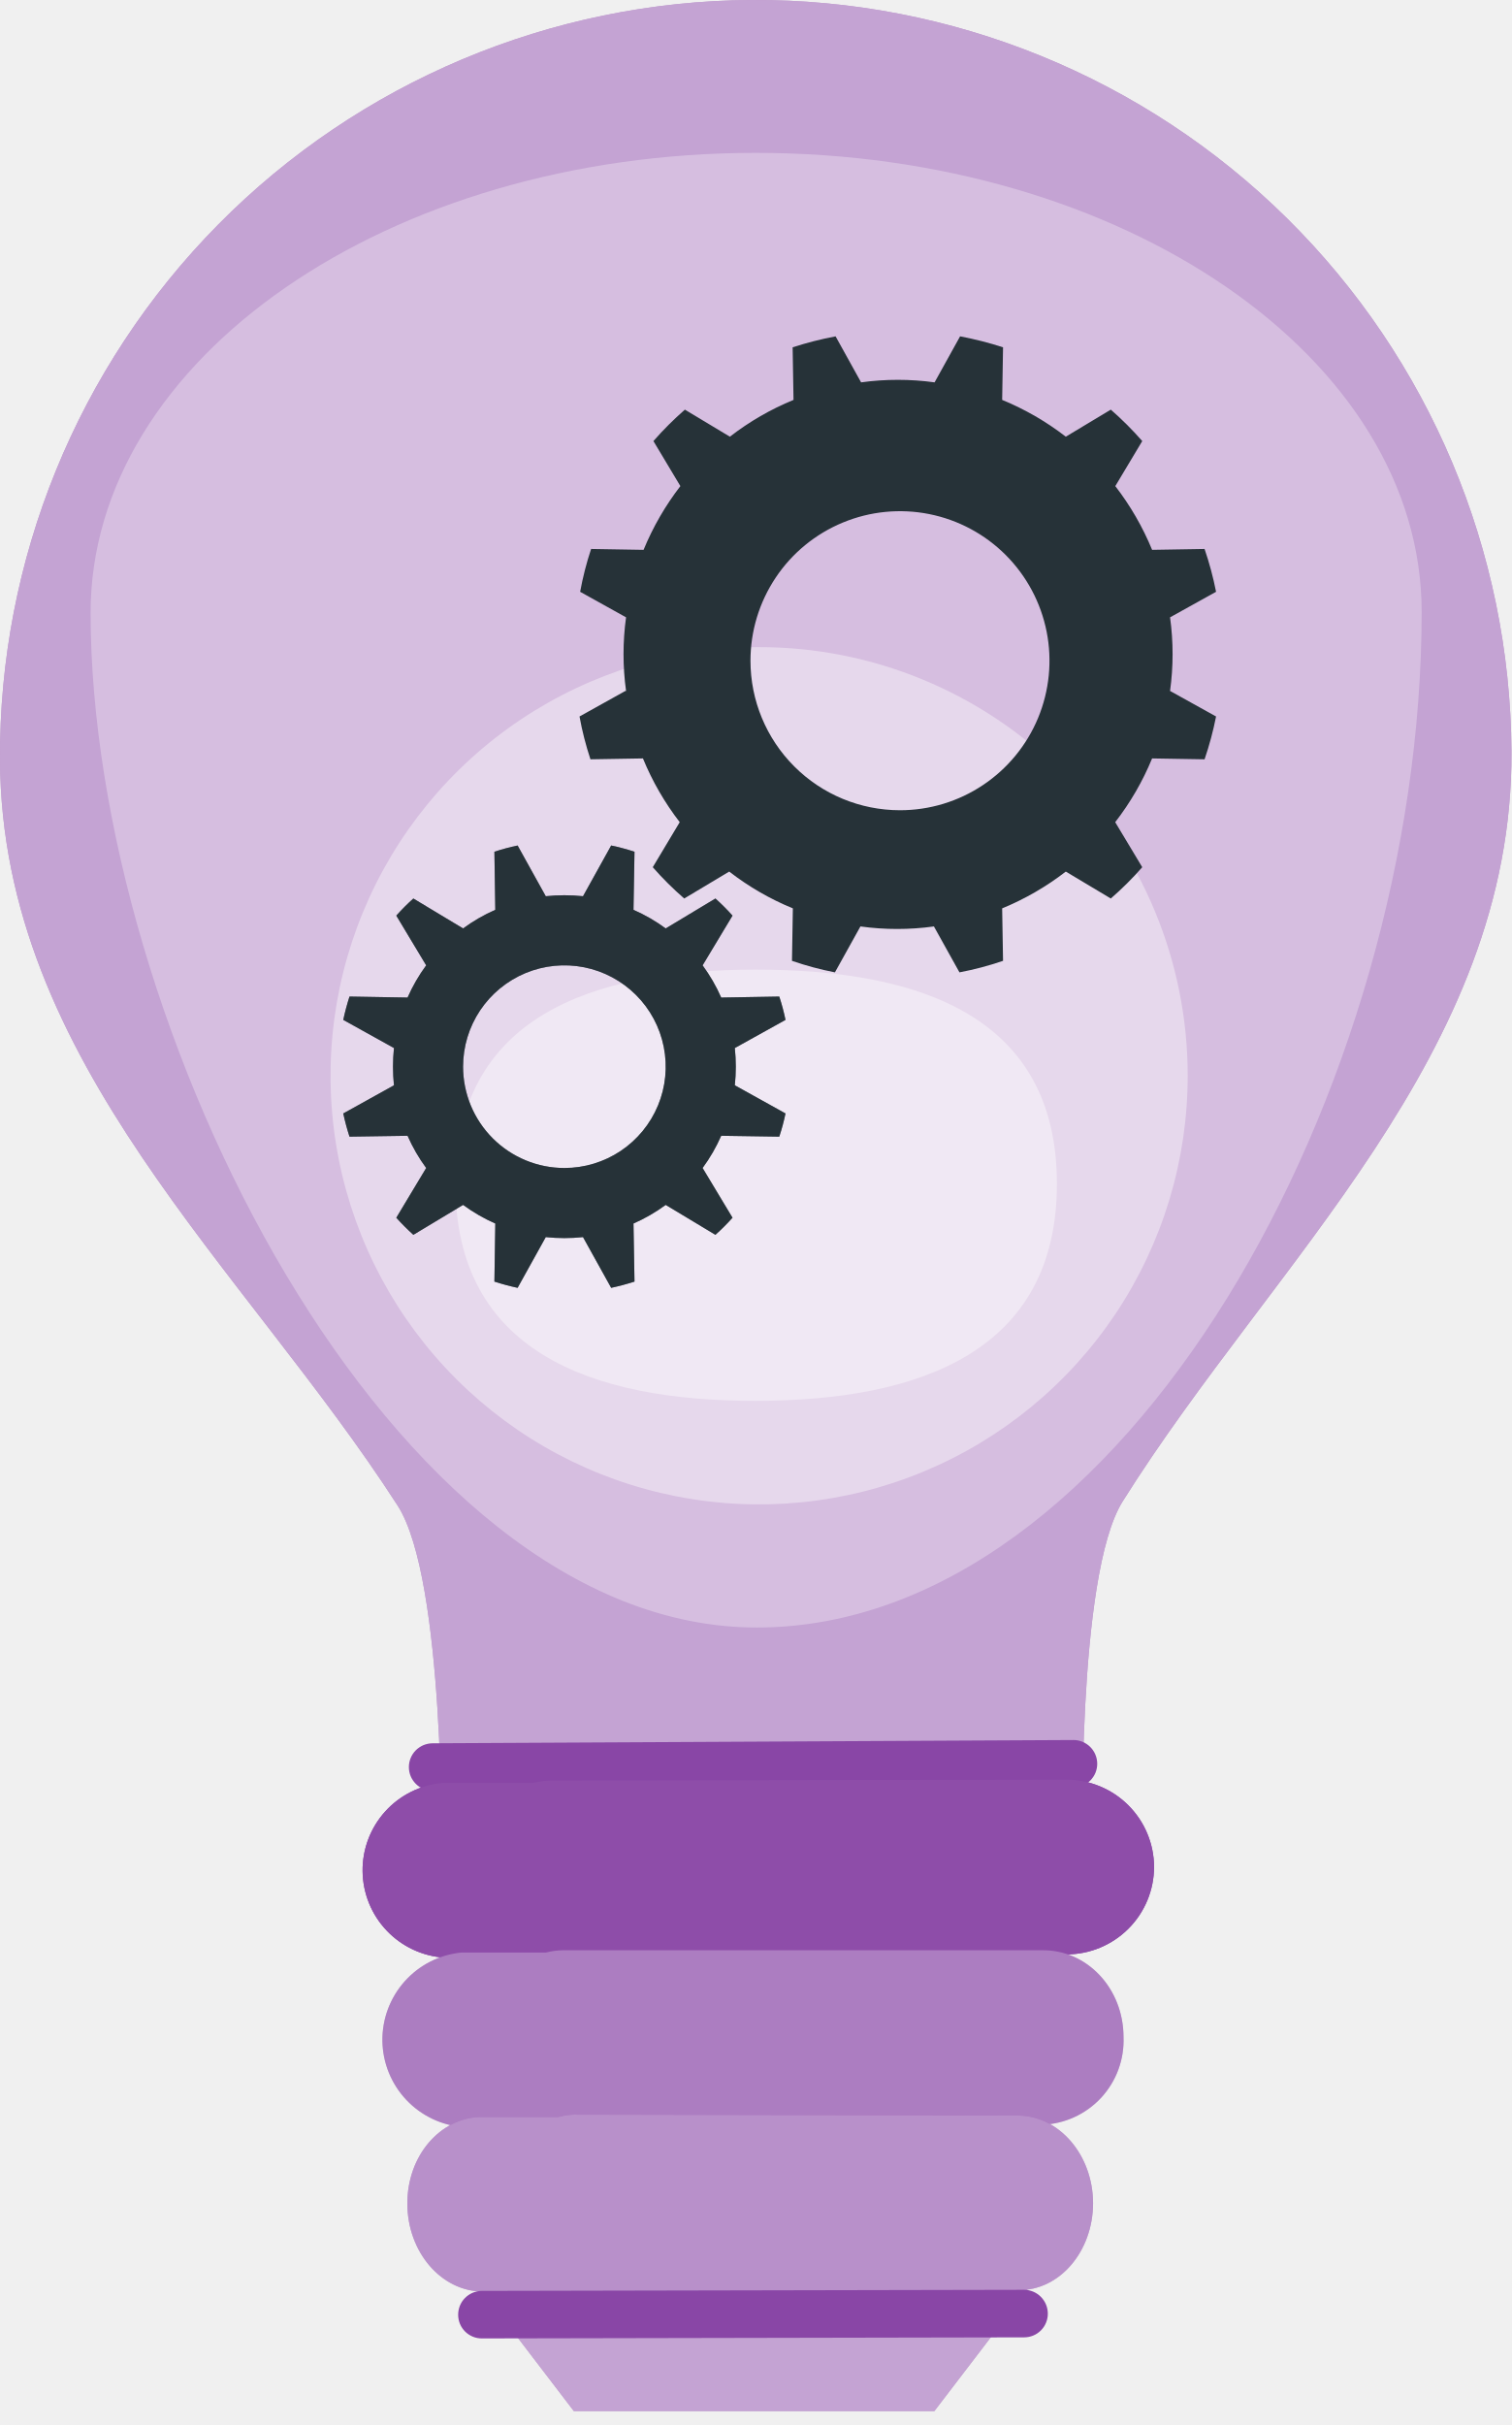
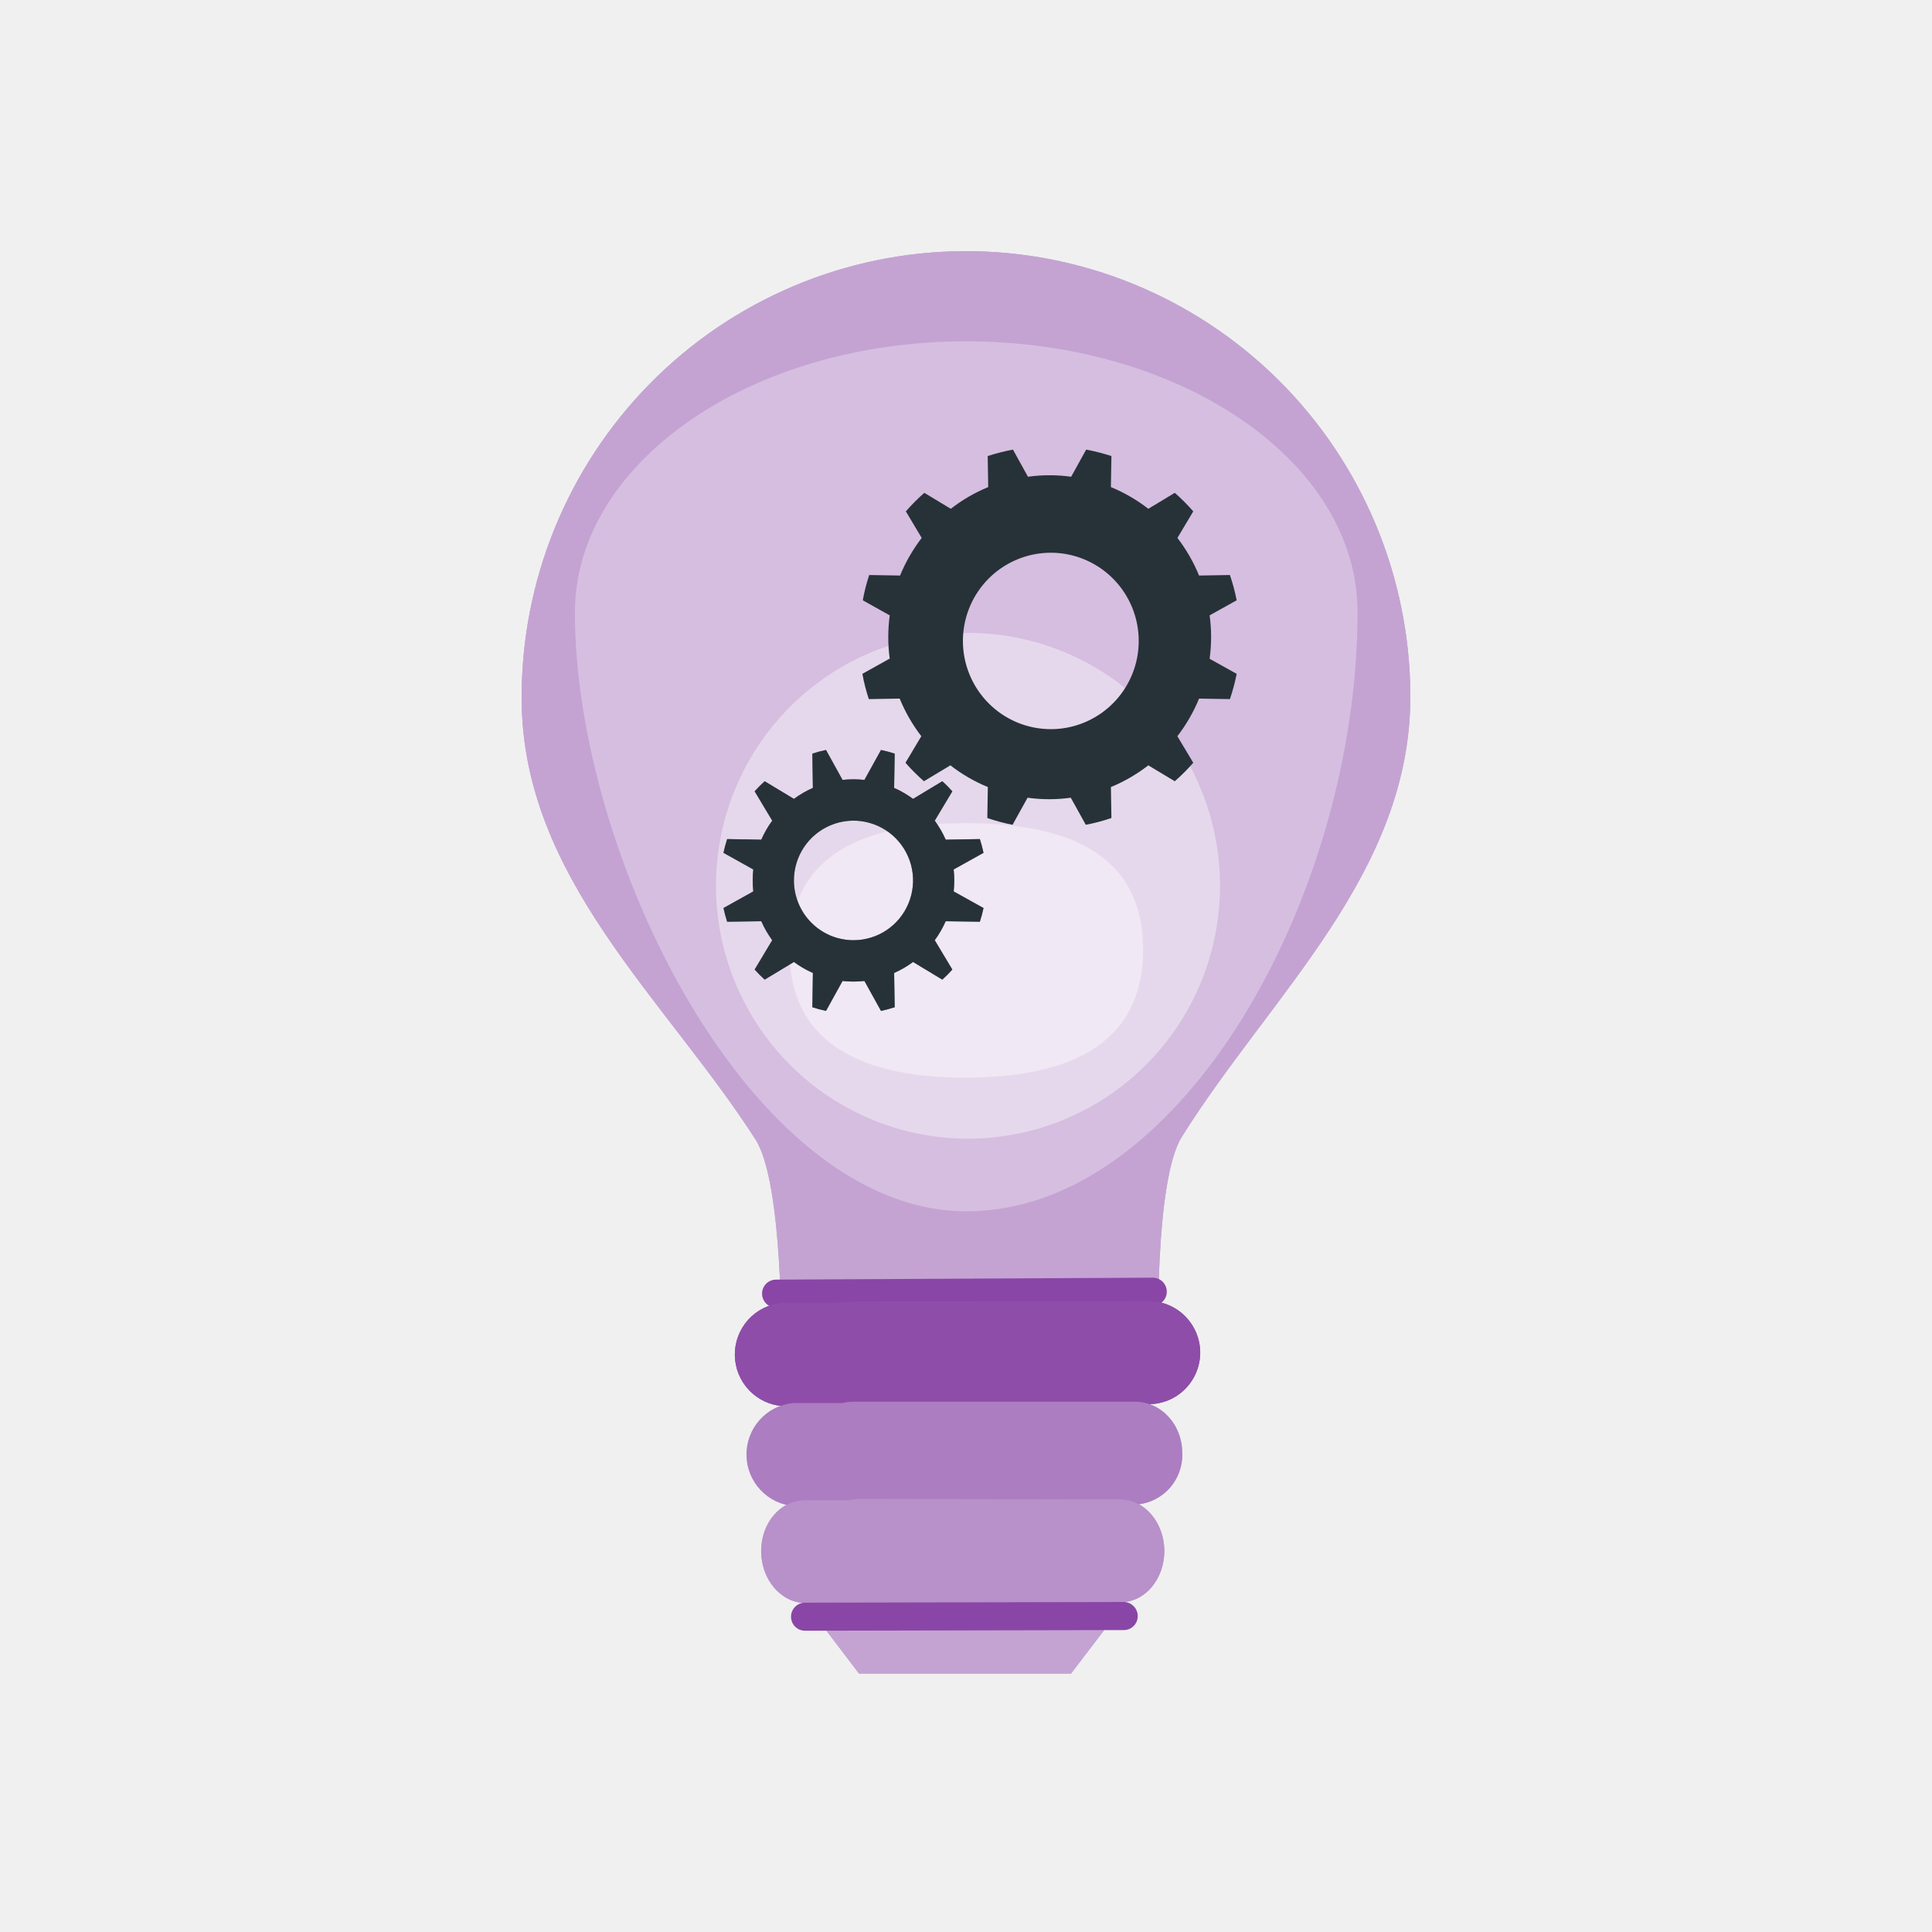
- <svg xmlns="http://www.w3.org/2000/svg" width="48" height="77" viewBox="0 0 48 77" fill="none">
-   <path d="M48 23.859C47.962 17.494 45.398 11.405 40.871 6.93C36.343 2.456 30.224 -0.037 23.859 0C17.494 0.038 11.405 2.602 6.93 7.129C2.456 11.657 -0.037 17.776 0 24.141C0.056 33.758 7.746 40.224 12.63 47.81C14.143 50.158 14.021 58.979 14.021 58.979L34.386 58.86C34.386 58.86 34.17 50.043 35.652 47.675C40.442 40.033 48.055 33.476 48 23.859Z" fill="#8946A6" />
-   <path opacity="0.5" d="M48 23.859C47.962 17.494 45.398 11.405 40.871 6.93C36.343 2.456 30.224 -0.037 23.859 0C17.494 0.038 11.405 2.602 6.93 7.129C2.456 11.657 -0.037 17.776 0 24.141C0.056 33.758 7.746 40.224 12.63 47.81C14.143 50.158 14.021 58.979 14.021 58.979L34.386 58.86C34.386 58.86 34.17 50.043 35.652 47.675C40.442 40.033 48.055 33.476 48 23.859Z" fill="white" />
-   <path opacity="0.3" d="M45.148 19.424C45.148 34.534 35.715 51.667 24.042 51.678C12.369 51.688 2.887 32.548 2.877 19.463C2.877 11.4 12.327 4.854 24 4.854C35.673 4.854 45.141 11.362 45.148 19.424Z" fill="white" />
-   <path opacity="0.4" d="M37.718 34.144C37.721 36.836 36.925 39.469 35.432 41.708C33.938 43.948 31.814 45.695 29.328 46.727C26.842 47.76 24.106 48.032 21.465 47.509C18.824 46.987 16.398 45.693 14.493 43.791C12.587 41.889 11.289 39.465 10.761 36.825C10.234 34.185 10.501 31.448 11.529 28.96C12.557 26.472 14.3 24.345 16.537 22.848C18.775 21.35 21.405 20.55 24.098 20.548C25.885 20.546 27.655 20.896 29.306 21.579C30.958 22.261 32.459 23.262 33.724 24.525C34.989 25.787 35.993 27.287 36.678 28.937C37.363 30.588 37.717 32.357 37.718 34.144Z" fill="white" />
-   <path opacity="0.4" d="M33.565 37.588C33.565 42.868 29.29 44.474 24.011 44.481C18.731 44.488 14.463 42.885 14.463 37.605C14.463 32.325 18.72 30.788 24 30.788C29.28 30.788 33.562 32.308 33.565 37.588Z" fill="white" />
-   <path d="M29.673 76.558H18.223L15.044 72.398H32.855L29.673 76.558Z" fill="#8946A6" />
-   <path opacity="0.5" d="M29.673 76.558H18.223L15.044 72.398H32.855L29.673 76.558Z" fill="white" />
-   <path d="M12.985 56.113C12.984 56.014 13.003 55.915 13.041 55.824C13.078 55.732 13.133 55.648 13.203 55.578C13.273 55.508 13.356 55.452 13.447 55.413C13.539 55.375 13.637 55.355 13.736 55.354L34.087 55.25C34.286 55.249 34.478 55.327 34.62 55.467C34.763 55.608 34.843 55.798 34.845 55.998C34.846 56.097 34.827 56.196 34.79 56.288C34.753 56.379 34.697 56.463 34.627 56.534C34.558 56.604 34.474 56.66 34.383 56.698C34.291 56.736 34.193 56.756 34.094 56.756L13.743 56.864C13.644 56.864 13.546 56.845 13.454 56.808C13.362 56.77 13.278 56.715 13.208 56.645C13.138 56.575 13.082 56.493 13.043 56.401C13.005 56.31 12.985 56.212 12.985 56.113Z" fill="#8946A6" />
-   <path d="M36.65 59.274C36.65 60.012 36.357 60.72 35.835 61.242C35.313 61.764 34.606 62.057 33.868 62.057H31.043C30.837 62.107 30.626 62.133 30.414 62.133L14.115 62.161C13.416 62.115 12.76 61.808 12.278 61.299C11.796 60.791 11.524 60.12 11.515 59.419C11.506 58.719 11.762 58.041 12.231 57.521C12.7 57.001 13.348 56.677 14.045 56.614H16.932C17.118 56.567 17.308 56.541 17.499 56.537H17.562L33.871 56.509C34.606 56.51 35.31 56.801 35.83 57.319C36.351 57.837 36.646 58.54 36.65 59.274Z" fill="#8946A6" />
-   <path d="M36.65 59.274C36.65 60.012 36.357 60.72 35.835 61.242C35.313 61.764 34.606 62.057 33.868 62.057H31.043C30.837 62.107 30.626 62.133 30.414 62.133L14.115 62.161C13.416 62.115 12.76 61.808 12.278 61.299C11.796 60.791 11.524 60.12 11.515 59.419C11.506 58.719 11.762 58.041 12.231 57.521C12.7 57.001 13.348 56.677 14.045 56.614H16.932C17.118 56.567 17.308 56.541 17.499 56.537H17.562L33.871 56.509C34.606 56.51 35.31 56.801 35.83 57.319C36.351 57.837 36.646 58.54 36.65 59.274Z" fill="#8946A6" />
+ <svg xmlns="http://www.w3.org/2000/svg" width="100" height="100" viewBox="0 0 100 100" fill="none">
+   <path d="M73 35.945C72.964 29.824 70.506 23.967 66.168 19.665C61.829 15.362 55.965 12.964 49.865 13C43.765 13.036 37.929 15.502 33.641 19.856C29.353 24.21 26.965 30.095 27 36.216C27.054 45.464 34.424 51.682 39.104 58.978C40.553 61.236 40.437 69.718 40.437 69.718L59.953 69.604C59.953 69.604 59.746 61.125 61.167 58.847C65.757 51.498 73.053 45.193 73 35.945Z" fill="#8946A6" />
+   <path opacity="0.5" d="M73 35.945C72.964 29.824 70.506 23.967 66.168 19.665C61.829 15.362 55.965 12.964 49.865 13C43.765 13.036 37.929 15.502 33.641 19.856C29.353 24.21 26.965 30.095 27 36.216C27.054 45.464 34.424 51.682 39.104 58.978C40.553 61.236 40.437 69.718 40.437 69.718L59.953 69.604C59.953 69.604 59.746 61.125 61.167 58.847C65.757 51.498 73.053 45.193 73 35.945Z" fill="white" />
+   <path opacity="0.3" d="M70.266 31.68C70.266 46.21 61.227 62.687 50.04 62.697C38.853 62.707 29.767 44.3 29.757 31.716C29.757 23.963 38.814 17.668 50 17.668C61.187 17.668 70.26 23.926 70.266 31.68Z" fill="white" />
+   <path opacity="0.4" d="M63.147 45.835C63.149 48.424 62.387 50.956 60.956 53.11C59.524 55.264 57.489 56.943 55.106 57.936C52.724 58.929 50.101 59.191 47.571 58.688C45.04 58.186 42.715 56.941 40.889 55.112C39.063 53.283 37.819 50.952 37.313 48.413C36.808 45.875 37.064 43.243 38.049 40.85C39.034 38.458 40.705 36.412 42.848 34.972C44.992 33.532 47.514 32.762 50.093 32.76C51.806 32.758 53.502 33.095 55.085 33.752C56.668 34.408 58.107 35.37 59.319 36.584C60.531 37.799 61.493 39.241 62.15 40.828C62.806 42.415 63.145 44.117 63.147 45.835Z" fill="white" />
+   <path opacity="0.4" d="M59.167 49.147C59.167 54.225 55.07 55.77 50.01 55.777C44.95 55.783 40.86 54.242 40.86 49.164C40.86 44.086 44.94 42.608 50 42.608C55.06 42.608 59.163 44.07 59.167 49.147Z" fill="white" />
+   <path d="M55.437 86.624H44.463L41.417 82.623H58.486L55.437 86.624Z" fill="#8946A6" />
+   <path opacity="0.5" d="M55.437 86.624H44.463L41.417 82.623H58.486L55.437 86.624Z" fill="white" />
+   <path d="M39.444 66.962C39.443 66.867 39.461 66.772 39.497 66.684C39.533 66.596 39.586 66.515 39.653 66.448C39.72 66.38 39.799 66.326 39.887 66.289C39.975 66.252 40.069 66.233 40.164 66.233L59.667 66.132C59.858 66.132 60.042 66.207 60.178 66.341C60.314 66.476 60.392 66.659 60.393 66.852C60.394 66.947 60.376 67.042 60.34 67.13C60.305 67.218 60.252 67.299 60.185 67.367C60.118 67.434 60.038 67.488 59.95 67.525C59.862 67.562 59.768 67.581 59.673 67.581L40.17 67.684C40.075 67.685 39.981 67.666 39.893 67.63C39.805 67.594 39.725 67.541 39.658 67.474C39.59 67.407 39.537 67.327 39.5 67.239C39.463 67.151 39.444 67.057 39.444 66.962Z" fill="#8946A6" />
+   <path d="M62.123 70.002C62.123 70.712 61.842 71.393 61.342 71.895C60.842 72.397 60.164 72.678 59.456 72.678H56.75C56.553 72.727 56.35 72.752 56.147 72.752L40.527 72.779C39.857 72.735 39.228 72.439 38.767 71.95C38.305 71.461 38.043 70.816 38.035 70.142C38.027 69.469 38.272 68.817 38.721 68.317C39.171 67.816 39.792 67.505 40.46 67.444H43.227C43.404 67.399 43.587 67.374 43.77 67.37H43.83L59.46 67.343C60.164 67.344 60.839 67.624 61.337 68.122C61.836 68.621 62.119 69.296 62.123 70.002Z" fill="#8946A6" />
+   <path d="M62.123 70.002C62.123 70.712 61.842 71.393 61.342 71.895C60.842 72.397 60.164 72.678 59.456 72.678H56.75C56.553 72.727 56.35 72.752 56.147 72.752L40.527 72.779C39.857 72.735 39.228 72.439 38.767 71.95C38.305 71.461 38.043 70.816 38.035 70.142C38.027 69.469 38.272 68.817 38.721 68.317C39.171 67.816 39.792 67.505 40.46 67.444H43.227C43.404 67.399 43.587 67.374 43.77 67.37H43.83L59.46 67.343C60.164 67.344 60.839 67.624 61.337 68.122C61.836 68.621 62.119 69.296 62.123 70.002Z" fill="#8946A6" />
  <g opacity="0.2">
-     <path opacity="0.2" d="M36.65 59.274C36.65 60.012 36.357 60.72 35.835 61.242C35.313 61.764 34.606 62.057 33.868 62.057H31.043C30.837 62.107 30.626 62.133 30.414 62.133L14.115 62.161C13.416 62.115 12.76 61.808 12.278 61.299C11.796 60.791 11.524 60.12 11.515 59.419C11.506 58.719 11.762 58.041 12.231 57.521C12.7 57.001 13.348 56.677 14.045 56.614H16.932C17.118 56.567 17.308 56.541 17.499 56.537H17.562L33.871 56.509C34.606 56.51 35.31 56.801 35.83 57.319C36.351 57.837 36.646 58.54 36.65 59.274Z" fill="white" />
+     <path opacity="0.2" d="M62.123 70.002C62.123 70.712 61.842 71.393 61.342 71.895C60.842 72.397 60.164 72.678 59.456 72.678H56.75C56.553 72.727 56.35 72.752 56.147 72.752L40.527 72.779C39.857 72.735 39.228 72.439 38.767 71.95C38.305 71.461 38.043 70.816 38.035 70.142C38.027 69.469 38.272 68.817 38.721 68.317C39.171 67.816 39.792 67.505 40.46 67.444H43.227C43.404 67.399 43.587 67.374 43.77 67.37H43.83L59.46 67.343C60.164 67.344 60.839 67.624 61.337 68.122C61.836 68.621 62.119 69.296 62.123 70.002Z" fill="white" />
  </g>
-   <path d="M35.68 64.683C35.694 65.035 35.638 65.386 35.516 65.717C35.394 66.047 35.208 66.35 34.969 66.609C34.729 66.868 34.441 67.076 34.121 67.223C33.801 67.37 33.455 67.453 33.102 67.466H30.48C30.288 67.516 30.09 67.542 29.892 67.542H14.727C14.032 67.492 13.381 67.183 12.903 66.676C12.425 66.17 12.154 65.502 12.144 64.805C12.135 64.108 12.387 63.433 12.851 62.913C13.315 62.394 13.957 62.067 14.651 61.998H17.336C17.509 61.954 17.686 61.929 17.864 61.925H33.089C34.518 61.904 35.68 63.135 35.68 64.683Z" fill="#8946A6" />
-   <path opacity="0.3" d="M35.68 64.683C35.694 65.035 35.638 65.386 35.516 65.717C35.394 66.047 35.208 66.35 34.969 66.609C34.729 66.868 34.441 67.076 34.121 67.223C33.801 67.37 33.455 67.453 33.102 67.466H30.48C30.288 67.516 30.09 67.542 29.892 67.542H14.727C14.032 67.492 13.381 67.183 12.903 66.676C12.425 66.17 12.154 65.502 12.144 64.805C12.135 64.108 12.387 63.433 12.851 62.913C13.315 62.394 13.957 62.067 14.651 61.998H17.336C17.509 61.954 17.686 61.929 17.864 61.925H33.089C34.518 61.904 35.68 63.135 35.68 64.683Z" fill="white" />
-   <path d="M34.713 69.952C34.713 71.486 33.652 72.735 32.337 72.718H29.903C29.726 72.769 29.544 72.793 29.36 72.791L15.339 72.763C14.018 72.763 12.943 71.514 12.936 69.98C12.929 68.446 13.979 67.25 15.259 67.219H17.739C17.898 67.175 18.062 67.15 18.226 67.145H18.289L32.313 67.173C33.631 67.173 34.706 68.418 34.713 69.952Z" fill="#8946A6" />
-   <path opacity="0.4" d="M34.713 69.952C34.713 71.486 33.652 72.735 32.337 72.718H29.903C29.726 72.769 29.544 72.793 29.36 72.791L15.339 72.763C14.018 72.763 12.943 71.514 12.936 69.98C12.929 68.446 13.979 67.25 15.259 67.219H17.739C17.898 67.175 18.062 67.15 18.226 67.145H18.289L32.313 67.173C33.631 67.173 34.706 68.418 34.713 69.952Z" fill="white" />
-   <path d="M14.55 73.504C14.549 73.404 14.568 73.306 14.605 73.213C14.642 73.121 14.697 73.037 14.767 72.967C14.837 72.896 14.92 72.84 15.012 72.801C15.103 72.763 15.202 72.742 15.301 72.742L32.522 72.707C32.721 72.708 32.912 72.787 33.053 72.928C33.194 73.069 33.275 73.259 33.276 73.458C33.277 73.558 33.259 73.656 33.221 73.748C33.184 73.84 33.129 73.924 33.059 73.994C32.989 74.065 32.906 74.121 32.814 74.159C32.723 74.197 32.624 74.217 32.525 74.217L15.305 74.251C15.206 74.252 15.108 74.233 15.017 74.196C14.925 74.158 14.842 74.103 14.772 74.034C14.702 73.964 14.646 73.882 14.608 73.791C14.57 73.7 14.55 73.602 14.55 73.504Z" fill="#8946A6" />
-   <path d="M19.861 21.939L18.404 22.75C18.487 23.211 18.604 23.665 18.751 24.11L20.418 24.082C20.715 24.806 21.108 25.486 21.586 26.106L20.73 27.536C21.04 27.89 21.374 28.222 21.729 28.53L23.158 27.675C23.776 28.154 24.456 28.547 25.179 28.843L25.151 30.509C25.597 30.663 26.052 30.785 26.515 30.875L27.325 29.417C28.099 29.524 28.885 29.524 29.659 29.417L30.47 30.875C30.939 30.786 31.402 30.664 31.854 30.509L31.826 28.843C32.549 28.546 33.229 28.153 33.847 27.675L35.276 28.53C35.631 28.222 35.965 27.89 36.275 27.536L35.416 26.106C35.896 25.487 36.29 24.806 36.588 24.082L38.254 24.11C38.406 23.665 38.528 23.211 38.619 22.75L37.158 21.939C37.265 21.164 37.265 20.377 37.158 19.602L38.619 18.791C38.528 18.33 38.406 17.876 38.254 17.431L36.588 17.459C36.29 16.735 35.897 16.055 35.419 15.435L36.275 14.005C35.965 13.65 35.631 13.317 35.276 13.007L33.847 13.866C33.229 13.388 32.549 12.995 31.826 12.698L31.854 11.028C31.407 10.883 30.952 10.767 30.49 10.68L29.68 12.141C28.906 12.034 28.12 12.034 27.346 12.141L26.536 10.68C26.074 10.767 25.619 10.883 25.172 11.028L25.2 12.698C24.477 12.994 23.797 13.387 23.179 13.866L21.75 13.007C21.395 13.317 21.061 13.65 20.751 14.005L21.607 15.435C21.129 16.055 20.736 16.735 20.438 17.459L18.772 17.431C18.624 17.876 18.508 18.331 18.424 18.791L19.882 19.602C19.775 20.377 19.775 21.164 19.882 21.939H19.861ZM23.833 20.979C23.833 20.04 24.112 19.122 24.634 18.341C25.155 17.56 25.897 16.952 26.765 16.593C27.633 16.233 28.587 16.14 29.508 16.323C30.429 16.506 31.275 16.959 31.939 17.623C32.603 18.288 33.055 19.134 33.238 20.055C33.421 20.976 33.326 21.931 32.966 22.799C32.606 23.666 31.997 24.407 31.216 24.928C30.435 25.45 29.517 25.728 28.577 25.727C27.319 25.726 26.112 25.226 25.223 24.335C24.333 23.445 23.833 22.238 23.833 20.979Z" fill="#263238" />
-   <path d="M12.511 34.461L10.901 35.355C10.954 35.604 11.021 35.85 11.099 36.092L12.943 36.064C13.102 36.426 13.3 36.769 13.534 37.087L12.585 38.666C12.756 38.856 12.937 39.037 13.127 39.209L14.706 38.259C15.025 38.493 15.367 38.691 15.729 38.85L15.701 40.694C15.943 40.772 16.189 40.839 16.438 40.892L17.332 39.282C17.725 39.323 18.122 39.323 18.515 39.282L19.409 40.892C19.659 40.839 19.906 40.772 20.15 40.694L20.118 38.85C20.48 38.691 20.823 38.493 21.141 38.259L22.72 39.209C22.911 39.038 23.092 38.857 23.263 38.666L22.313 37.087C22.547 36.769 22.745 36.426 22.904 36.064L24.748 36.092C24.828 35.85 24.894 35.604 24.946 35.355L23.336 34.461C23.378 34.068 23.378 33.671 23.336 33.278L24.946 32.384C24.894 32.134 24.828 31.886 24.748 31.643L22.904 31.675C22.745 31.313 22.547 30.971 22.313 30.652L23.263 29.073C23.092 28.882 22.911 28.701 22.72 28.53L21.141 29.48C20.823 29.246 20.48 29.048 20.118 28.889L20.15 27.045C19.907 26.965 19.659 26.899 19.409 26.847L18.515 28.457C18.122 28.416 17.725 28.416 17.332 28.457L16.438 26.847C16.189 26.899 15.943 26.965 15.701 27.045L15.729 28.889C15.367 29.048 15.025 29.246 14.706 29.48L13.127 28.53C12.936 28.701 12.755 28.882 12.585 29.073L13.534 30.652C13.3 30.971 13.102 31.313 12.943 31.675L11.099 31.643C11.021 31.887 10.954 32.134 10.901 32.384L12.511 33.278C12.47 33.671 12.47 34.068 12.511 34.461ZM14.706 33.87C14.706 33.233 14.895 32.611 15.248 32.082C15.602 31.553 16.105 31.141 16.692 30.897C17.28 30.654 17.927 30.59 18.551 30.714C19.175 30.838 19.749 31.145 20.199 31.595C20.649 32.044 20.955 32.618 21.079 33.242C21.203 33.866 21.14 34.513 20.896 35.101C20.652 35.689 20.24 36.191 19.711 36.545C19.182 36.898 18.56 37.087 17.924 37.087C17.501 37.087 17.083 37.004 16.692 36.842C16.302 36.68 15.947 36.443 15.649 36.145C15.35 35.846 15.113 35.491 14.951 35.101C14.79 34.71 14.706 34.292 14.706 33.87Z" fill="#263238" />
-   <path opacity="0.5" d="M12.511 34.461L10.901 35.355C10.954 35.604 11.021 35.85 11.099 36.092L12.943 36.064C13.102 36.426 13.3 36.769 13.534 37.087L12.585 38.666C12.756 38.856 12.937 39.037 13.127 39.209L14.706 38.259C15.025 38.493 15.367 38.691 15.729 38.85L15.701 40.694C15.943 40.772 16.189 40.839 16.438 40.892L17.332 39.282C17.725 39.323 18.122 39.323 18.515 39.282L19.409 40.892C19.659 40.839 19.906 40.772 20.15 40.694L20.118 38.85C20.48 38.691 20.823 38.493 21.141 38.259L22.72 39.209C22.911 39.038 23.092 38.857 23.263 38.666L22.313 37.087C22.547 36.769 22.745 36.426 22.904 36.064L24.748 36.092C24.828 35.85 24.894 35.604 24.946 35.355L23.336 34.461C23.378 34.068 23.378 33.671 23.336 33.278L24.946 32.384C24.894 32.134 24.828 31.886 24.748 31.643L22.904 31.675C22.745 31.313 22.547 30.971 22.313 30.652L23.263 29.073C23.092 28.882 22.911 28.701 22.72 28.53L21.141 29.48C20.823 29.246 20.48 29.048 20.118 28.889L20.15 27.045C19.907 26.965 19.659 26.899 19.409 26.847L18.515 28.457C18.122 28.416 17.725 28.416 17.332 28.457L16.438 26.847C16.189 26.899 15.943 26.965 15.701 27.045L15.729 28.889C15.367 29.048 15.025 29.246 14.706 29.48L13.127 28.53C12.936 28.701 12.755 28.882 12.585 29.073L13.534 30.652C13.3 30.971 13.102 31.313 12.943 31.675L11.099 31.643C11.021 31.887 10.954 32.134 10.901 32.384L12.511 33.278C12.47 33.671 12.47 34.068 12.511 34.461ZM14.706 33.87C14.706 33.233 14.895 32.611 15.248 32.082C15.602 31.553 16.105 31.141 16.692 30.897C17.28 30.654 17.927 30.59 18.551 30.714C19.175 30.838 19.749 31.145 20.199 31.595C20.649 32.044 20.955 32.618 21.079 33.242C21.203 33.866 21.14 34.513 20.896 35.101C20.652 35.689 20.24 36.191 19.711 36.545C19.182 36.898 18.56 37.087 17.924 37.087C17.501 37.087 17.083 37.004 16.692 36.842C16.302 36.68 15.947 36.443 15.649 36.145C15.35 35.846 15.113 35.491 14.951 35.101C14.79 34.71 14.706 34.292 14.706 33.87Z" fill="#263238" />
+   <path d="M61.193 75.204C61.207 75.543 61.153 75.88 61.036 76.198C60.919 76.516 60.741 76.808 60.512 77.056C60.282 77.305 60.006 77.506 59.699 77.647C59.392 77.788 59.061 77.868 58.723 77.88H56.21C56.026 77.928 55.837 77.953 55.647 77.954H41.114C40.447 77.906 39.824 77.609 39.365 77.121C38.907 76.634 38.648 75.992 38.638 75.321C38.629 74.651 38.871 74.002 39.315 73.502C39.76 73.002 40.376 72.688 41.04 72.622H43.614C43.779 72.579 43.949 72.556 44.12 72.552H58.71C60.08 72.531 61.193 73.716 61.193 75.204Z" fill="#8946A6" />
+   <path opacity="0.3" d="M61.193 75.204C61.207 75.543 61.153 75.88 61.036 76.198C60.919 76.516 60.741 76.808 60.512 77.056C60.282 77.305 60.006 77.506 59.699 77.647C59.392 77.788 59.061 77.868 58.723 77.88H56.21C56.026 77.928 55.837 77.953 55.647 77.954H41.114C40.447 77.906 39.824 77.609 39.365 77.121C38.907 76.634 38.648 75.992 38.638 75.321C38.629 74.651 38.871 74.002 39.315 73.502C39.76 73.002 40.376 72.688 41.04 72.622H43.614C43.779 72.579 43.949 72.556 44.12 72.552H58.71C60.08 72.531 61.193 73.716 61.193 75.204Z" fill="white" />
+   <path d="M60.267 80.271C60.267 81.746 59.25 82.947 57.99 82.93H55.657C55.488 82.979 55.312 83.003 55.137 83.001L41.7 82.974C40.434 82.974 39.404 81.773 39.397 80.298C39.39 78.823 40.397 77.672 41.623 77.642H44C44.152 77.6 44.309 77.577 44.467 77.572H44.527L57.967 77.599C59.23 77.599 60.26 78.796 60.267 80.271Z" fill="#8946A6" />
+   <path opacity="0.4" d="M60.267 80.271C60.267 81.746 59.25 82.947 57.99 82.93H55.657C55.488 82.979 55.312 83.003 55.137 83.001L41.7 82.974C40.434 82.974 39.404 81.773 39.397 80.298C39.39 78.823 40.397 77.672 41.623 77.642H44C44.152 77.6 44.309 77.577 44.467 77.572H44.527L57.967 77.599C59.23 77.599 60.26 78.796 60.267 80.271Z" fill="white" />
+   <path d="M40.944 83.686C40.943 83.591 40.961 83.496 40.996 83.407C41.032 83.319 41.085 83.238 41.152 83.17C41.219 83.102 41.298 83.048 41.386 83.011C41.474 82.974 41.568 82.954 41.663 82.954L58.167 82.92C58.358 82.921 58.541 82.998 58.676 83.133C58.811 83.268 58.888 83.451 58.89 83.643C58.891 83.738 58.873 83.833 58.837 83.921C58.801 84.01 58.748 84.09 58.681 84.158C58.614 84.226 58.535 84.28 58.447 84.317C58.359 84.353 58.265 84.372 58.17 84.372L41.667 84.406C41.572 84.406 41.479 84.388 41.391 84.352C41.303 84.316 41.224 84.263 41.157 84.196C41.09 84.129 41.036 84.05 41 83.963C40.963 83.875 40.944 83.781 40.944 83.686Z" fill="#8946A6" />
+   <path d="M46.033 34.098L44.637 34.878C44.717 35.321 44.828 35.758 44.97 36.186L46.567 36.159C46.852 36.855 47.229 37.51 47.687 38.106L46.867 39.48C47.164 39.821 47.483 40.14 47.823 40.437L49.193 39.614C49.785 40.075 50.437 40.453 51.13 40.738L51.103 42.34C51.53 42.488 51.967 42.605 52.41 42.691L53.187 41.29C53.929 41.393 54.681 41.393 55.423 41.29L56.2 42.691C56.65 42.606 57.093 42.489 57.527 42.34L57.5 40.738C58.193 40.452 58.844 40.074 59.437 39.614L60.806 40.437C61.147 40.14 61.466 39.821 61.763 39.48L60.94 38.106C61.4 37.51 61.778 36.856 62.063 36.159L63.66 36.186C63.806 35.758 63.923 35.321 64.01 34.878L62.61 34.098C62.712 33.353 62.712 32.596 62.61 31.851L64.01 31.071C63.923 30.628 63.806 30.191 63.66 29.763L62.063 29.79C61.778 29.094 61.401 28.439 60.943 27.843L61.763 26.469C61.466 26.127 61.147 25.806 60.806 25.509L59.437 26.335C58.844 25.875 58.193 25.497 57.5 25.211L57.527 23.605C57.099 23.466 56.662 23.355 56.22 23.271L55.443 24.676C54.701 24.573 53.949 24.573 53.207 24.676L52.43 23.271C51.988 23.355 51.551 23.466 51.123 23.605L51.15 25.211C50.457 25.496 49.805 25.874 49.213 26.335L47.843 25.509C47.503 25.806 47.184 26.127 46.887 26.469L47.707 27.843C47.249 28.439 46.872 29.094 46.587 29.79L44.99 29.763C44.848 30.191 44.737 30.628 44.657 31.071L46.053 31.851C45.951 32.596 45.951 33.353 46.053 34.098H46.033ZM49.84 33.175C49.84 32.272 50.107 31.389 50.607 30.638C51.107 29.887 51.818 29.302 52.65 28.957C53.481 28.611 54.396 28.521 55.279 28.697C56.161 28.874 56.972 29.309 57.608 29.948C58.245 30.587 58.678 31.401 58.853 32.286C59.028 33.172 58.938 34.091 58.593 34.925C58.248 35.759 57.664 36.472 56.915 36.973C56.167 37.474 55.287 37.742 54.387 37.741C53.181 37.74 52.024 37.259 51.172 36.403C50.319 35.546 49.84 34.386 49.84 33.175Z" fill="#263238" />
+   <path d="M38.99 46.14L37.447 46.999C37.498 47.239 37.562 47.476 37.637 47.709L39.404 47.682C39.556 48.029 39.746 48.359 39.97 48.665L39.06 50.184C39.224 50.367 39.398 50.541 39.58 50.706L41.093 49.792C41.399 50.017 41.727 50.208 42.074 50.361L42.047 52.134C42.279 52.209 42.515 52.273 42.754 52.325L43.61 50.776C43.987 50.816 44.367 50.816 44.743 50.776L45.6 52.325C45.84 52.273 46.077 52.209 46.31 52.134L46.28 50.361C46.626 50.208 46.955 50.017 47.26 49.792L48.773 50.706C48.957 50.542 49.13 50.368 49.293 50.184L48.383 48.665C48.607 48.359 48.797 48.029 48.95 47.682L50.717 47.709C50.794 47.476 50.857 47.239 50.907 46.999L49.363 46.14C49.403 45.762 49.403 45.381 49.363 45.003L50.907 44.143C50.857 43.902 50.794 43.664 50.717 43.43L48.95 43.461C48.797 43.113 48.607 42.783 48.383 42.477L49.293 40.959C49.13 40.775 48.957 40.6 48.773 40.437L47.26 41.35C46.955 41.125 46.626 40.934 46.28 40.781L46.31 39.008C46.077 38.931 45.84 38.868 45.6 38.818L44.743 40.367C44.367 40.326 43.987 40.326 43.61 40.367L42.754 38.818C42.514 38.868 42.279 38.931 42.047 39.008L42.074 40.781C41.727 40.934 41.399 41.125 41.093 41.35L39.58 40.437C39.397 40.6 39.224 40.775 39.06 40.959L39.97 42.477C39.746 42.783 39.556 43.113 39.404 43.461L37.637 43.43C37.562 43.664 37.498 43.902 37.447 44.143L38.99 45.003C38.95 45.381 38.95 45.762 38.99 46.14ZM41.093 45.571C41.093 44.959 41.274 44.361 41.613 43.852C41.952 43.343 42.434 42.947 42.997 42.713C43.56 42.478 44.18 42.417 44.778 42.537C45.376 42.656 45.926 42.951 46.357 43.383C46.788 43.816 47.082 44.367 47.201 44.968C47.32 45.568 47.259 46.19 47.025 46.755C46.792 47.321 46.397 47.804 45.89 48.144C45.383 48.484 44.787 48.665 44.177 48.665C43.772 48.665 43.371 48.585 42.997 48.43C42.623 48.274 42.283 48.046 41.997 47.759C41.71 47.472 41.483 47.131 41.328 46.755C41.173 46.38 41.093 45.977 41.093 45.571Z" fill="#263238" />
+   <path opacity="0.5" d="M38.99 46.14L37.447 46.999C37.498 47.239 37.562 47.476 37.637 47.709L39.404 47.682C39.556 48.029 39.746 48.359 39.97 48.665L39.06 50.184C39.224 50.367 39.398 50.541 39.58 50.706L41.093 49.792C41.399 50.017 41.727 50.208 42.074 50.361L42.047 52.134C42.279 52.209 42.515 52.273 42.754 52.325L43.61 50.776C43.987 50.816 44.367 50.816 44.743 50.776L45.6 52.325C45.84 52.273 46.077 52.209 46.31 52.134L46.28 50.361C46.626 50.208 46.955 50.017 47.26 49.792L48.773 50.706C48.957 50.542 49.13 50.368 49.293 50.184L48.383 48.665C48.607 48.359 48.797 48.029 48.95 47.682L50.717 47.709C50.794 47.476 50.857 47.239 50.907 46.999L49.363 46.14C49.403 45.762 49.403 45.381 49.363 45.003L50.907 44.143C50.857 43.902 50.794 43.664 50.717 43.43L48.95 43.461C48.797 43.113 48.607 42.783 48.383 42.477L49.293 40.959C49.13 40.775 48.957 40.6 48.773 40.437L47.26 41.35C46.955 41.125 46.626 40.934 46.28 40.781L46.31 39.008C46.077 38.931 45.84 38.868 45.6 38.818L44.743 40.367C44.367 40.326 43.987 40.326 43.61 40.367L42.754 38.818C42.514 38.868 42.279 38.931 42.047 39.008L42.074 40.781C41.727 40.934 41.399 41.125 41.093 41.35L39.58 40.437C39.397 40.6 39.224 40.775 39.06 40.959L39.97 42.477C39.746 42.783 39.556 43.113 39.404 43.461L37.637 43.43C37.562 43.664 37.498 43.902 37.447 44.143L38.99 45.003C38.95 45.381 38.95 45.762 38.99 46.14ZM41.093 45.571C41.093 44.959 41.274 44.361 41.613 43.852C41.952 43.343 42.434 42.947 42.997 42.713C43.56 42.478 44.18 42.417 44.778 42.537C45.376 42.656 45.926 42.951 46.357 43.383C46.788 43.816 47.082 44.367 47.201 44.968C47.32 45.568 47.259 46.19 47.025 46.755C46.792 47.321 46.397 47.804 45.89 48.144C45.383 48.484 44.787 48.665 44.177 48.665C43.772 48.665 43.371 48.585 42.997 48.43C42.623 48.274 42.283 48.046 41.997 47.759C41.71 47.472 41.483 47.131 41.328 46.755C41.173 46.38 41.093 45.977 41.093 45.571Z" fill="#263238" />
</svg>
